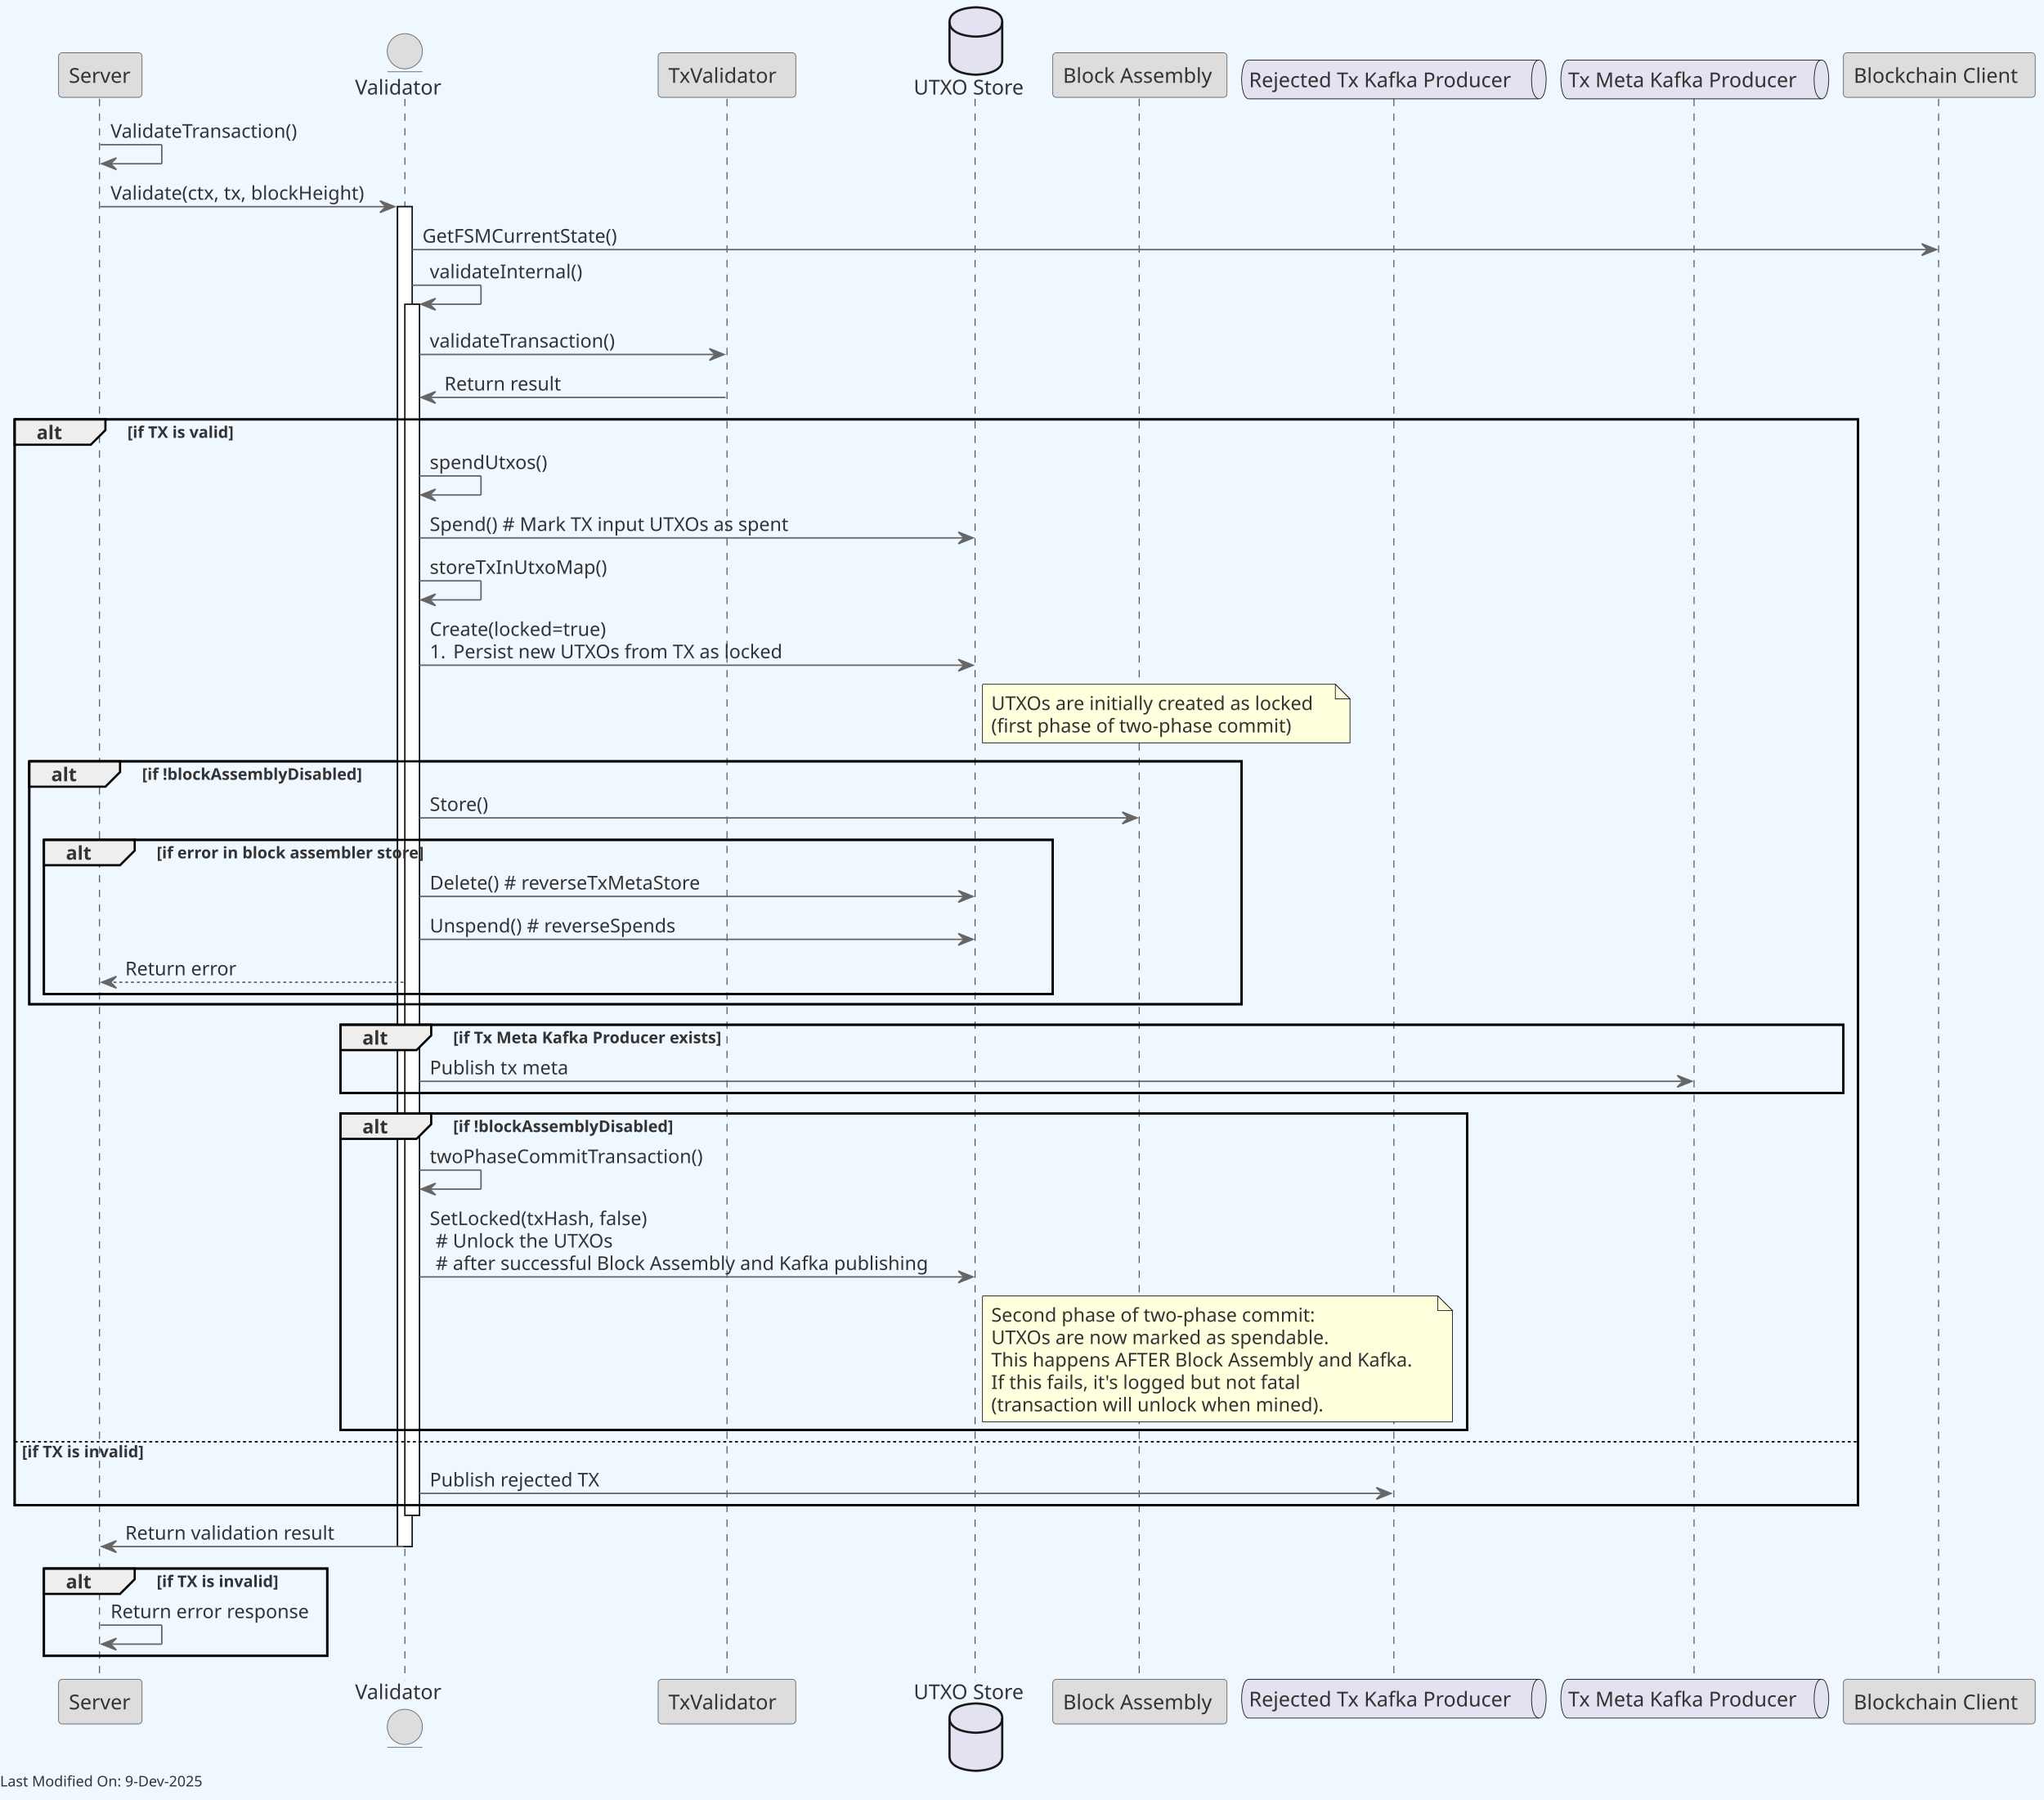
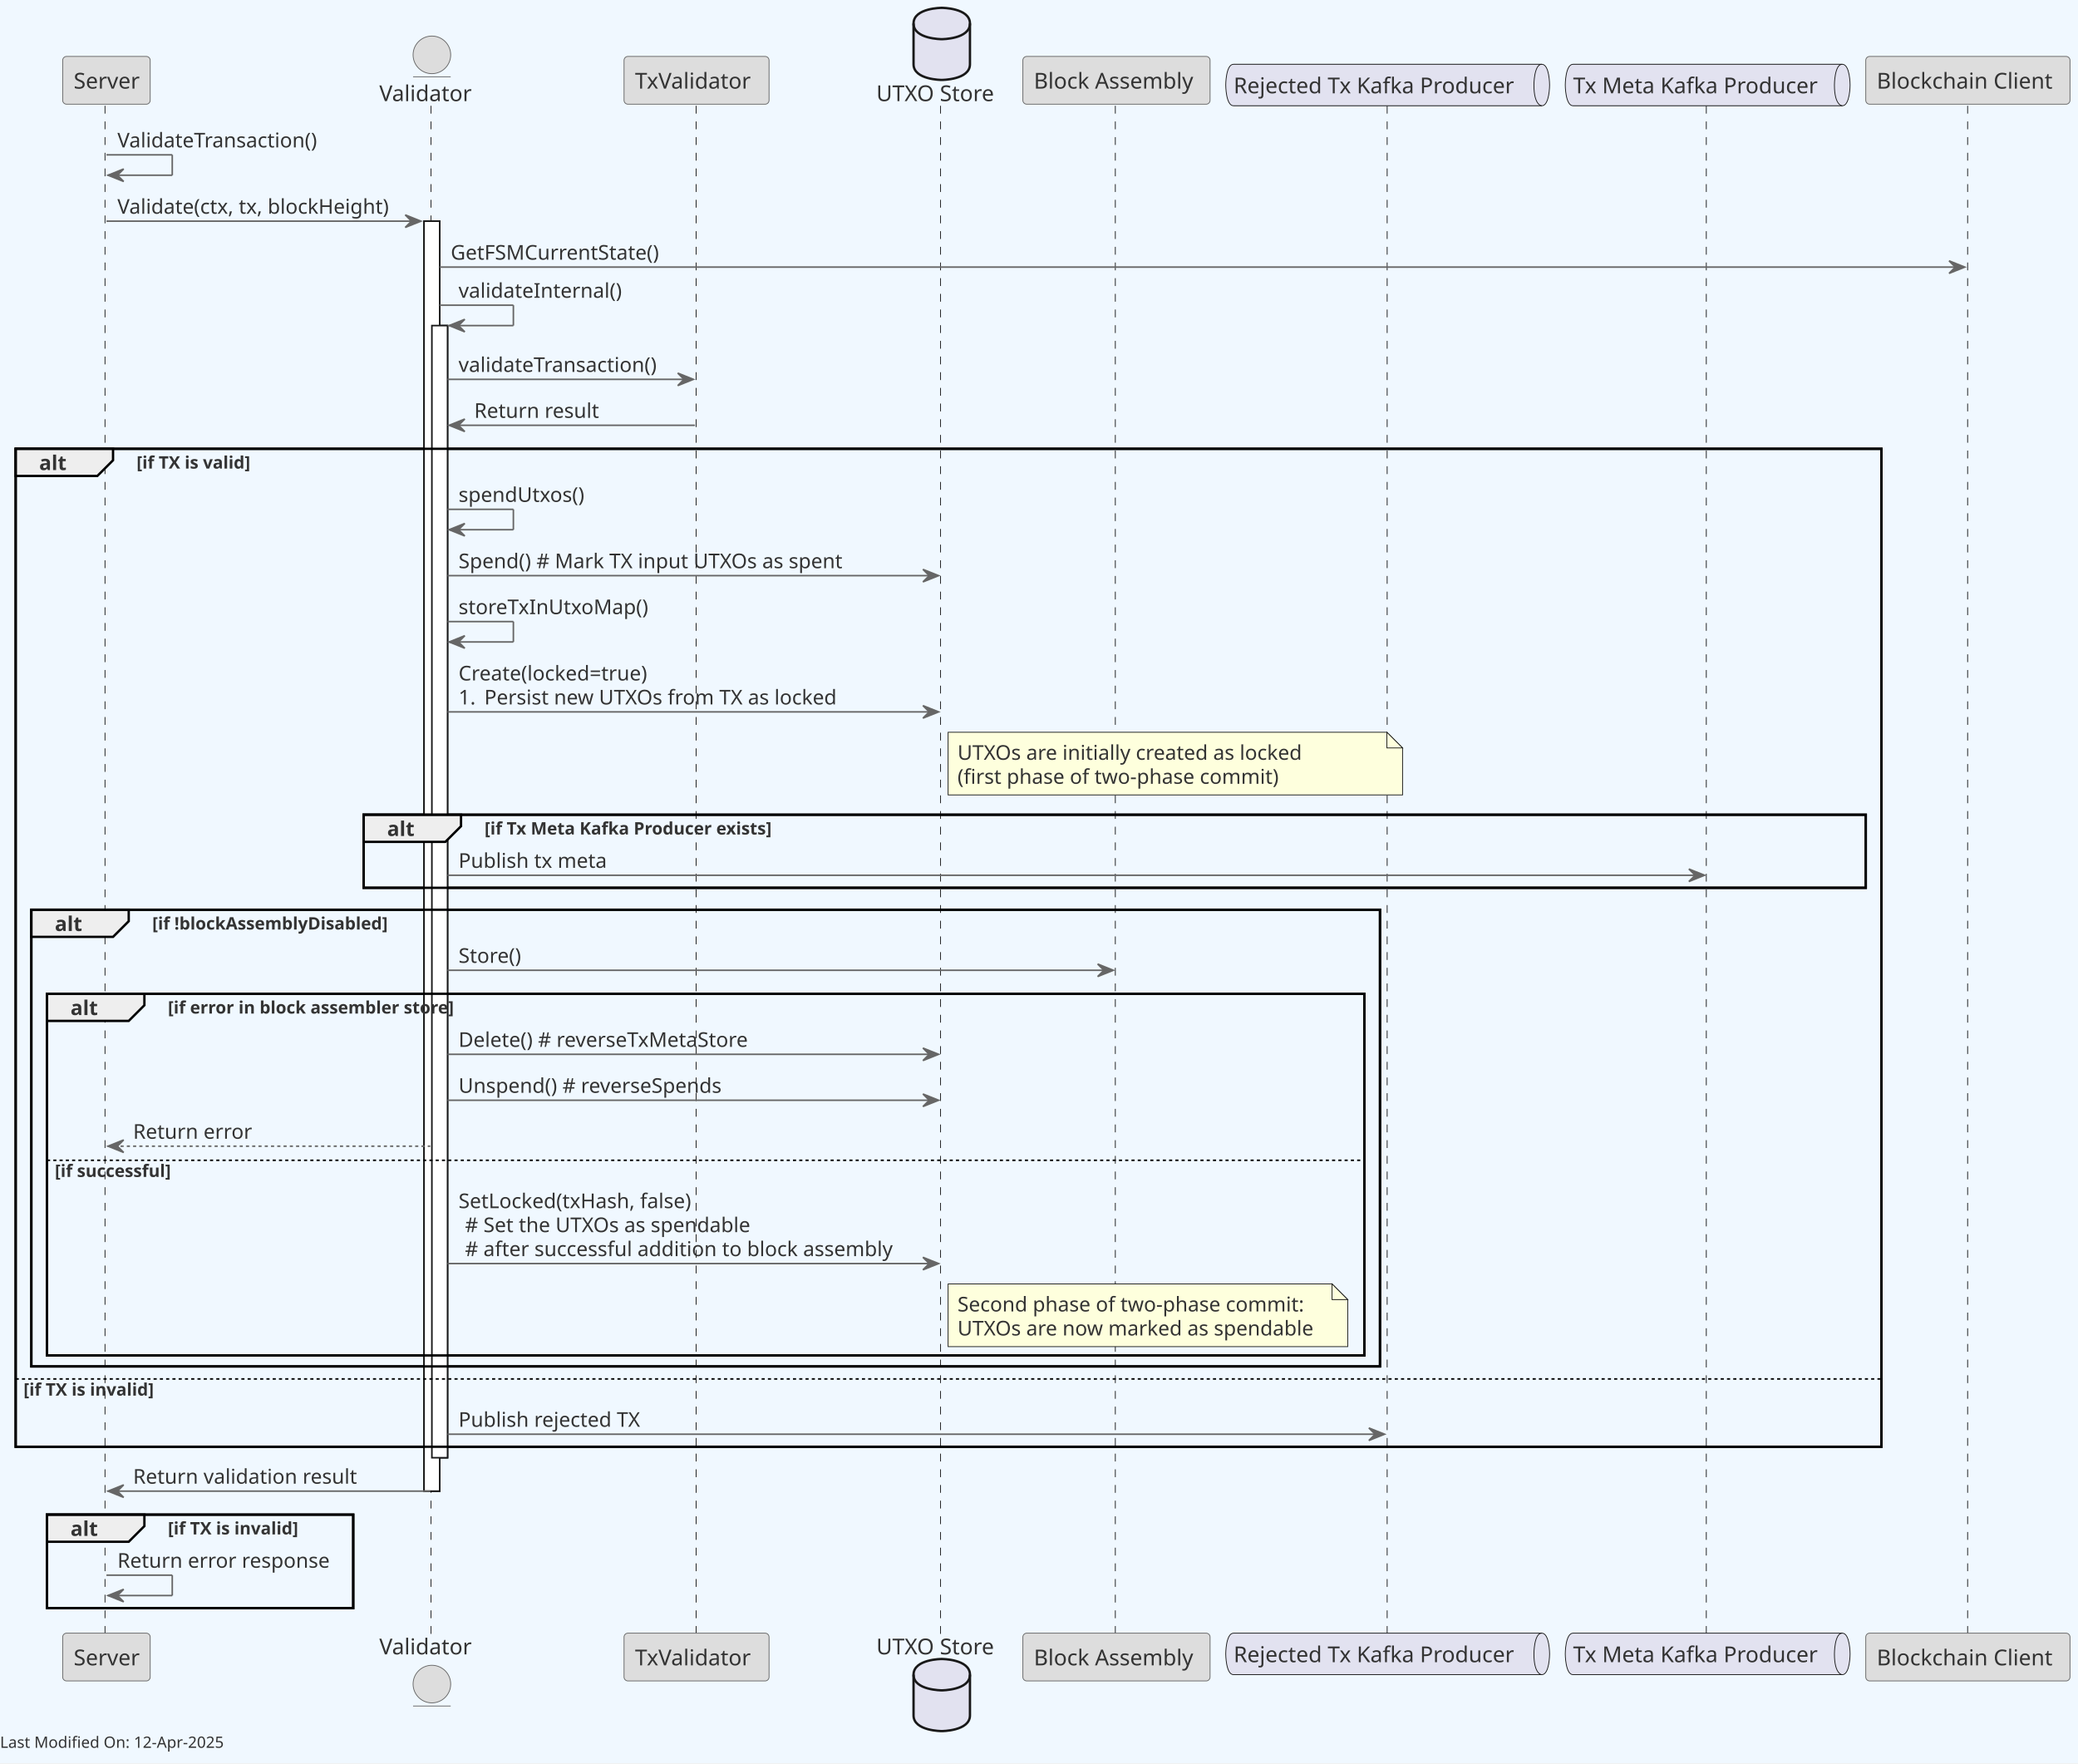
- <svg xmlns="http://www.w3.org/2000/svg" contentStyleType="text/css" height="1229px" preserveAspectRatio="none" style="width:1396px;height:1229px;background:#F0F8FF;" version="1.1" viewBox="0 0 1396 1229" width="1396px" zoomAndPan="magnify">
-   <defs />
-   <g>
-     <rect fill="#F0F8FF" height="1229" style="stroke:none;stroke-width:1.0;" width="1396" x="0" y="0" />
-     <rect fill="#FFFFFF" height="914.893" style="stroke:#181818;stroke-width:1.0;" width="10" x="271.5" y="141.109" />
-     <rect fill="#FFFFFF" height="826.961" style="stroke:#181818;stroke-width:1.0;" width="10" x="276.5" y="207.731" />
-     <rect fill="none" height="741.34" style="stroke:#000000;stroke-width:1.5;" width="1259" x="10" y="286.352" />
-     <rect fill="none" height="165.863" style="stroke:#000000;stroke-width:1.5;" width="828" x="20" y="519.836" />
-     <rect fill="none" height="105.242" style="stroke:#000000;stroke-width:1.5;" width="689" x="30" y="573.457" />
-     <rect fill="none" height="46.621" style="stroke:#000000;stroke-width:1.5;" width="1026.5" x="232.5" y="699.699" />
-     <rect fill="none" height="216.106" style="stroke:#000000;stroke-width:1.5;" width="769.5" x="232.5" y="760.32" />
-     <rect fill="none" height="59.621" style="stroke:#000000;stroke-width:1.5;" width="193.5" x="30" y="1071.002" />
-     <line style="stroke:#181818;stroke-width:0.5;stroke-dasharray:5.0,5.0;" x1="68" x2="68" y1="67.488" y2="1147.623" />
-     <line style="stroke:#181818;stroke-width:0.5;stroke-dasharray:5.0,5.0;" x1="276.5" x2="276.5" y1="67.488" y2="1147.623" />
-     <line style="stroke:#181818;stroke-width:0.5;stroke-dasharray:5.0,5.0;" x1="496.5" x2="496.5" y1="67.488" y2="1147.623" />
-     <line style="stroke:#181818;stroke-width:0.5;stroke-dasharray:5.0,5.0;" x1="666" x2="666" y1="67.488" y2="1147.623" />
-     <line style="stroke:#181818;stroke-width:0.5;stroke-dasharray:5.0,5.0;" x1="778" x2="778" y1="67.488" y2="1147.623" />
-     <line style="stroke:#181818;stroke-width:0.5;stroke-dasharray:5.0,5.0;" x1="952" x2="952" y1="67.488" y2="1147.623" />
-     <line style="stroke:#181818;stroke-width:0.5;stroke-dasharray:5.0,5.0;" x1="1157" x2="1157" y1="67.488" y2="1147.623" />
-     <line style="stroke:#181818;stroke-width:0.5;stroke-dasharray:5.0,5.0;" x1="1324" x2="1324" y1="67.488" y2="1147.623" />
-     <rect fill="#DDDDDD" height="30.488" rx="2.5" ry="2.5" style="stroke:#666666;stroke-width:0.5;" width="57" x="40" y="36" />
-     <text fill="#333333" font-family="sans-serif" font-size="14" lengthAdjust="spacing" textLength="43" x="47" y="56.535">Server</text>
-     <rect fill="#DDDDDD" height="30.488" rx="2.5" ry="2.5" style="stroke:#666666;stroke-width:0.5;" width="57" x="40" y="1146.623" />
-     <text fill="#333333" font-family="sans-serif" font-size="14" lengthAdjust="spacing" textLength="43" x="47" y="1167.158">Server</text>
-     <text fill="#333333" font-family="sans-serif" font-size="14" lengthAdjust="spacing" textLength="62" x="242.5" y="64.535">Validator</text>
-     <ellipse cx="276.5" cy="35" fill="#DDDDDD" rx="12" ry="12" style="stroke:#666666;stroke-width:0.5;" />
-     <line style="stroke:#666666;stroke-width:0.5;" x1="264.5" x2="288.5" y1="49" y2="49" />
-     <text fill="#333333" font-family="sans-serif" font-size="14" lengthAdjust="spacing" textLength="62" x="242.5" y="1160.158">Validator</text>
-     <ellipse cx="276.5" cy="1179.111" fill="#DDDDDD" rx="12" ry="12" style="stroke:#666666;stroke-width:0.5;" />
-     <line style="stroke:#666666;stroke-width:0.5;" x1="264.5" x2="288.5" y1="1193.111" y2="1193.111" />
-     <rect fill="#DDDDDD" height="30.488" rx="2.5" ry="2.5" style="stroke:#666666;stroke-width:0.5;" width="94" x="449.5" y="36" />
-     <text fill="#333333" font-family="sans-serif" font-size="14" lengthAdjust="spacing" textLength="80" x="456.5" y="56.535">TxValidator</text>
-     <rect fill="#DDDDDD" height="30.488" rx="2.5" ry="2.5" style="stroke:#666666;stroke-width:0.5;" width="94" x="449.5" y="1146.623" />
-     <text fill="#333333" font-family="sans-serif" font-size="14" lengthAdjust="spacing" textLength="80" x="456.5" y="1167.158">TxValidator</text>
-     <text fill="#333333" font-family="sans-serif" font-size="14" lengthAdjust="spacing" textLength="79" x="624" y="64.535">UTXO Store</text>
-     <path d="M648.5,15 C648.5,5 666.5,5 666.5,5 C666.5,5 684.5,5 684.5,15 L684.5,41 C684.5,51 666.5,51 666.5,51 C666.5,51 648.5,51 648.5,41 L648.5,15 " fill="#E2E2F0" style="stroke:#181818;stroke-width:1.5;" />
-     <path d="M648.5,15 C648.5,25 666.5,25 666.5,25 C666.5,25 684.5,25 684.5,15 " fill="none" style="stroke:#181818;stroke-width:1.5;" />
-     <text fill="#333333" font-family="sans-serif" font-size="14" lengthAdjust="spacing" textLength="79" x="624" y="1160.158">UTXO Store</text>
-     <path d="M648.5,1173.111 C648.5,1163.111 666.5,1163.111 666.5,1163.111 C666.5,1163.111 684.5,1163.111 684.5,1173.111 L684.5,1199.111 C684.5,1209.111 666.5,1209.111 666.5,1209.111 C666.5,1209.111 648.5,1209.111 648.5,1199.111 L648.5,1173.111 " fill="#E2E2F0" style="stroke:#181818;stroke-width:1.5;" />
-     <path d="M648.5,1173.111 C648.5,1183.111 666.5,1183.111 666.5,1183.111 C666.5,1183.111 684.5,1183.111 684.5,1173.111 " fill="none" style="stroke:#181818;stroke-width:1.5;" />
-     <rect fill="#DDDDDD" height="30.488" rx="2.5" ry="2.5" style="stroke:#666666;stroke-width:0.5;" width="119" x="719" y="36" />
-     <text fill="#333333" font-family="sans-serif" font-size="14" lengthAdjust="spacing" textLength="105" x="726" y="56.535">Block Assembly</text>
-     <rect fill="#DDDDDD" height="30.488" rx="2.5" ry="2.5" style="stroke:#666666;stroke-width:0.5;" width="119" x="719" y="1146.623" />
-     <text fill="#333333" font-family="sans-serif" font-size="14" lengthAdjust="spacing" textLength="105" x="726" y="1167.158">Block Assembly</text>
-     <path d="M853,41 L1051,41 C1056,41 1056,54.244 1056,54.244 C1056,54.244 1056,67.488 1051,67.488 L853,67.488 C848,67.488 848,54.244 848,54.244 C848,54.244 848,41 853,41 " fill="#E2E2F0" style="stroke:#181818;stroke-width:0.5;" />
-     <path d="M1051,41 C1046,41 1046,54.244 1046,54.244 C1046,67.488 1051,67.488 1051,67.488 " fill="none" style="stroke:#181818;stroke-width:0.5;" />
-     <text fill="#333333" font-family="sans-serif" font-size="14" lengthAdjust="spacing" textLength="188" x="853" y="59.535">Rejected Tx Kafka Producer</text>
-     <path d="M853,1146.623 L1051,1146.623 C1056,1146.623 1056,1159.867 1056,1159.867 C1056,1159.867 1056,1173.111 1051,1173.111 L853,1173.111 C848,1173.111 848,1159.867 848,1159.867 C848,1159.867 848,1146.623 853,1146.623 " fill="#E2E2F0" style="stroke:#181818;stroke-width:0.5;" />
-     <path d="M1051,1146.623 C1046,1146.623 1046,1159.867 1046,1159.867 C1046,1173.111 1051,1173.111 1051,1173.111 " fill="none" style="stroke:#181818;stroke-width:0.5;" />
-     <text fill="#333333" font-family="sans-serif" font-size="14" lengthAdjust="spacing" textLength="188" x="853" y="1165.158">Rejected Tx Kafka Producer</text>
-     <path d="M1071,41 L1244,41 C1249,41 1249,54.244 1249,54.244 C1249,54.244 1249,67.488 1244,67.488 L1071,67.488 C1066,67.488 1066,54.244 1066,54.244 C1066,54.244 1066,41 1071,41 " fill="#E2E2F0" style="stroke:#181818;stroke-width:0.5;" />
-     <path d="M1244,41 C1239,41 1239,54.244 1239,54.244 C1239,67.488 1244,67.488 1244,67.488 " fill="none" style="stroke:#181818;stroke-width:0.5;" />
-     <text fill="#333333" font-family="sans-serif" font-size="14" lengthAdjust="spacing" textLength="163" x="1071" y="59.535">Tx Meta Kafka Producer</text>
-     <path d="M1071,1146.623 L1244,1146.623 C1249,1146.623 1249,1159.867 1249,1159.867 C1249,1159.867 1249,1173.111 1244,1173.111 L1071,1173.111 C1066,1173.111 1066,1159.867 1066,1159.867 C1066,1159.867 1066,1146.623 1071,1146.623 " fill="#E2E2F0" style="stroke:#181818;stroke-width:0.5;" />
-     <path d="M1244,1146.623 C1239,1146.623 1239,1159.867 1239,1159.867 C1239,1173.111 1244,1173.111 1244,1173.111 " fill="none" style="stroke:#181818;stroke-width:0.5;" />
-     <text fill="#333333" font-family="sans-serif" font-size="14" lengthAdjust="spacing" textLength="163" x="1071" y="1165.158">Tx Meta Kafka Producer</text>
-     <rect fill="#DDDDDD" height="30.488" rx="2.5" ry="2.5" style="stroke:#666666;stroke-width:0.5;" width="131" x="1259" y="36" />
-     <text fill="#333333" font-family="sans-serif" font-size="14" lengthAdjust="spacing" textLength="117" x="1266" y="56.535">Blockchain Client</text>
-     <rect fill="#DDDDDD" height="30.488" rx="2.5" ry="2.5" style="stroke:#666666;stroke-width:0.5;" width="131" x="1259" y="1146.623" />
-     <text fill="#333333" font-family="sans-serif" font-size="14" lengthAdjust="spacing" textLength="117" x="1266" y="1167.158">Blockchain Client</text>
-     <rect fill="#FFFFFF" height="914.893" style="stroke:#181818;stroke-width:1.0;" width="10" x="271.5" y="141.109" />
-     <rect fill="#FFFFFF" height="826.961" style="stroke:#181818;stroke-width:1.0;" width="10" x="276.5" y="207.731" />
-     <line style="stroke:#666666;stroke-width:1.0;" x1="68.5" x2="110.5" y1="98.799" y2="98.799" />
-     <line style="stroke:#666666;stroke-width:1.0;" x1="110.5" x2="110.5" y1="98.799" y2="111.799" />
-     <line style="stroke:#666666;stroke-width:1.0;" x1="69.5" x2="110.5" y1="111.799" y2="111.799" />
-     <polygon fill="#666666" points="79.5,107.799,69.5,111.799,79.5,115.799,75.5,111.799" style="stroke:#666666;stroke-width:1.0;" />
-     <text fill="#333333" font-family="sans-serif" font-size="13" lengthAdjust="spacing" textLength="132" x="75.5" y="94.057">ValidateTransaction()</text>
-     <polygon fill="#666666" points="259.5,137.109,269.5,141.109,259.5,145.109,263.5,141.109" style="stroke:#666666;stroke-width:1.0;" />
-     <line style="stroke:#666666;stroke-width:1.0;" x1="68.5" x2="265.5" y1="141.109" y2="141.109" />
-     <text fill="#333333" font-family="sans-serif" font-size="13" lengthAdjust="spacing" textLength="184" x="75.5" y="136.367">Validate(ctx, tx, blockHeight)</text>
-     <polygon fill="#666666" points="1312.5,166.42,1322.5,170.42,1312.5,174.42,1316.5,170.42" style="stroke:#666666;stroke-width:1.0;" />
-     <line style="stroke:#666666;stroke-width:1.0;" x1="281.5" x2="1318.5" y1="170.42" y2="170.42" />
-     <text fill="#333333" font-family="sans-serif" font-size="13" lengthAdjust="spacing" textLength="132" x="288.5" y="165.678">GetFSMCurrentState()</text>
-     <line style="stroke:#666666;stroke-width:1.0;" x1="281.5" x2="328.5" y1="194.731" y2="194.731" />
-     <line style="stroke:#666666;stroke-width:1.0;" x1="328.5" x2="328.5" y1="194.731" y2="207.731" />
-     <line style="stroke:#666666;stroke-width:1.0;" x1="287.5" x2="328.5" y1="207.731" y2="207.731" />
-     <polygon fill="#666666" points="297.5,203.731,287.5,207.731,297.5,211.731,293.5,207.731" style="stroke:#666666;stroke-width:1.0;" />
-     <text fill="#333333" font-family="sans-serif" font-size="13" lengthAdjust="spacing" textLength="105" x="293.5" y="189.988">validateInternal()</text>
-     <polygon fill="#666666" points="484.5,238.041,494.5,242.041,484.5,246.041,488.5,242.041" style="stroke:#666666;stroke-width:1.0;" />
-     <line style="stroke:#666666;stroke-width:1.0;" x1="286.5" x2="490.5" y1="242.041" y2="242.041" />
-     <text fill="#333333" font-family="sans-serif" font-size="13" lengthAdjust="spacing" textLength="131" x="293.5" y="237.299">validateTransaction()</text>
-     <polygon fill="#666666" points="297.5,267.352,287.5,271.352,297.5,275.352,293.5,271.352" style="stroke:#666666;stroke-width:1.0;" />
-     <line style="stroke:#666666;stroke-width:1.0;" x1="291.5" x2="495.5" y1="271.352" y2="271.352" />
-     <text fill="#333333" font-family="sans-serif" font-size="13" lengthAdjust="spacing" textLength="81" x="303.5" y="266.609">Return result</text>
-     <path d="M10,286.352 L72,286.352 L72,293.662 L62,303.662 L10,303.662 L10,286.352 " fill="#EEEEEE" style="stroke:#000000;stroke-width:1.5;" />
-     <rect fill="none" height="741.34" style="stroke:#000000;stroke-width:1.5;" width="1259" x="10" y="286.352" />
-     <text fill="#333333" font-family="sans-serif" font-size="13" font-weight="bold" lengthAdjust="spacing" textLength="17" x="25" y="299.92">alt</text>
-     <text fill="#333333" font-family="sans-serif" font-size="11" font-weight="bold" lengthAdjust="spacing" textLength="82" x="87" y="298.986">[if TX is valid]</text>
-     <line style="stroke:#666666;stroke-width:1.0;" x1="286.5" x2="328.5" y1="324.973" y2="324.973" />
-     <line style="stroke:#666666;stroke-width:1.0;" x1="328.5" x2="328.5" y1="324.973" y2="337.973" />
-     <line style="stroke:#666666;stroke-width:1.0;" x1="287.5" x2="328.5" y1="337.973" y2="337.973" />
-     <polygon fill="#666666" points="297.5,333.973,287.5,337.973,297.5,341.973,293.5,337.973" style="stroke:#666666;stroke-width:1.0;" />
-     <text fill="#333333" font-family="sans-serif" font-size="13" lengthAdjust="spacing" textLength="83" x="293.5" y="320.231">spendUtxos()</text>
-     <polygon fill="#666666" points="654.5,363.283,664.5,367.283,654.5,371.283,658.5,367.283" style="stroke:#666666;stroke-width:1.0;" />
-     <line style="stroke:#666666;stroke-width:1.0;" x1="286.5" x2="660.5" y1="367.283" y2="367.283" />
-     <text fill="#333333" font-family="sans-serif" font-size="13" lengthAdjust="spacing" textLength="253" x="293.5" y="362.541">Spend() # Mark TX input UTXOs as spent</text>
-     <line style="stroke:#666666;stroke-width:1.0;" x1="286.5" x2="328.5" y1="396.594" y2="396.594" />
-     <line style="stroke:#666666;stroke-width:1.0;" x1="328.5" x2="328.5" y1="396.594" y2="409.594" />
-     <line style="stroke:#666666;stroke-width:1.0;" x1="287.5" x2="328.5" y1="409.594" y2="409.594" />
-     <polygon fill="#666666" points="297.5,405.594,287.5,409.594,297.5,413.594,293.5,409.594" style="stroke:#666666;stroke-width:1.0;" />
-     <text fill="#333333" font-family="sans-serif" font-size="13" lengthAdjust="spacing" textLength="124" x="293.5" y="391.852">storeTxInUtxoMap()</text>
-     <polygon fill="#666666" points="654.5,450.215,664.5,454.215,654.5,458.215,658.5,454.215" style="stroke:#666666;stroke-width:1.0;" />
-     <line style="stroke:#666666;stroke-width:1.0;" x1="286.5" x2="660.5" y1="454.215" y2="454.215" />
-     <text fill="#333333" font-family="sans-serif" font-size="13" lengthAdjust="spacing" textLength="125" x="293.5" y="434.162">Create(locked=true)</text>
-     <text fill="#333333" font-family="sans-serif" font-size="13" lengthAdjust="spacing" textLength="12" x="293.5" y="449.473">1.</text>
-     <text fill="#333333" font-family="sans-serif" font-size="13" lengthAdjust="spacing" textLength="235" x="309.5" y="449.473">Persist new UTXOs from TX as locked</text>
-     <path d="M671,467.215 L671,507.215 L922,507.215 L922,477.215 L912,467.215 L671,467.215 " fill="#FEFFDD" style="stroke:#181818;stroke-width:0.5;" />
-     <path d="M912,467.215 L912,477.215 L922,477.215 L912,467.215 " fill="#FEFFDD" style="stroke:#181818;stroke-width:0.5;" />
-     <text fill="#333333" font-family="sans-serif" font-size="13" lengthAdjust="spacing" textLength="230" x="677" y="484.783">UTXOs are initially created as locked</text>
-     <text fill="#333333" font-family="sans-serif" font-size="13" lengthAdjust="spacing" textLength="216" x="677" y="500.094">(first phase of two-phase commit)</text>
-     <path d="M20,519.836 L82,519.836 L82,527.146 L72,537.146 L20,537.146 L20,519.836 " fill="#EEEEEE" style="stroke:#000000;stroke-width:1.5;" />
-     <rect fill="none" height="165.863" style="stroke:#000000;stroke-width:1.5;" width="828" x="20" y="519.836" />
-     <text fill="#333333" font-family="sans-serif" font-size="13" font-weight="bold" lengthAdjust="spacing" textLength="17" x="35" y="533.404">alt</text>
-     <text fill="#333333" font-family="sans-serif" font-size="11" font-weight="bold" lengthAdjust="spacing" textLength="158" x="97" y="532.471">[if !blockAssemblyDisabled]</text>
-     <polygon fill="#666666" points="766.5,554.457,776.5,558.457,766.5,562.457,770.5,558.457" style="stroke:#666666;stroke-width:1.0;" />
-     <line style="stroke:#666666;stroke-width:1.0;" x1="286.5" x2="772.5" y1="558.457" y2="558.457" />
-     <text fill="#333333" font-family="sans-serif" font-size="13" lengthAdjust="spacing" textLength="40" x="293.5" y="553.715">Store()</text>
-     <path d="M30,573.457 L92,573.457 L92,580.768 L82,590.768 L30,590.768 L30,573.457 " fill="#EEEEEE" style="stroke:#000000;stroke-width:1.5;" />
-     <rect fill="none" height="105.242" style="stroke:#000000;stroke-width:1.5;" width="689" x="30" y="573.457" />
-     <text fill="#333333" font-family="sans-serif" font-size="13" font-weight="bold" lengthAdjust="spacing" textLength="17" x="45" y="587.025">alt</text>
-     <text fill="#333333" font-family="sans-serif" font-size="11" font-weight="bold" lengthAdjust="spacing" textLength="192" x="107" y="586.092">[if error in block assembler store]</text>
-     <polygon fill="#666666" points="654.5,608.078,664.5,612.078,654.5,616.078,658.5,612.078" style="stroke:#666666;stroke-width:1.0;" />
-     <line style="stroke:#666666;stroke-width:1.0;" x1="286.5" x2="660.5" y1="612.078" y2="612.078" />
-     <text fill="#333333" font-family="sans-serif" font-size="13" lengthAdjust="spacing" textLength="187" x="293.5" y="607.336">Delete() # reverseTxMetaStore</text>
-     <polygon fill="#666666" points="654.5,637.389,664.5,641.389,654.5,645.389,658.5,641.389" style="stroke:#666666;stroke-width:1.0;" />
-     <line style="stroke:#666666;stroke-width:1.0;" x1="286.5" x2="660.5" y1="641.389" y2="641.389" />
-     <text fill="#333333" font-family="sans-serif" font-size="13" lengthAdjust="spacing" textLength="169" x="293.5" y="636.646">Unspend() # reverseSpends</text>
-     <polygon fill="#666666" points="79.5,666.699,69.5,670.699,79.5,674.699,75.5,670.699" style="stroke:#666666;stroke-width:1.0;" />
-     <line style="stroke:#666666;stroke-width:1.0;stroke-dasharray:2.0,2.0;" x1="73.5" x2="275.5" y1="670.699" y2="670.699" />
-     <text fill="#333333" font-family="sans-serif" font-size="13" lengthAdjust="spacing" textLength="75" x="85.5" y="665.957">Return error</text>
-     <path d="M232.5,699.699 L294.5,699.699 L294.5,707.01 L284.5,717.01 L232.5,717.01 L232.5,699.699 " fill="#EEEEEE" style="stroke:#000000;stroke-width:1.5;" />
-     <rect fill="none" height="46.621" style="stroke:#000000;stroke-width:1.5;" width="1026.5" x="232.5" y="699.699" />
-     <text fill="#333333" font-family="sans-serif" font-size="13" font-weight="bold" lengthAdjust="spacing" textLength="17" x="247.5" y="713.268">alt</text>
-     <text fill="#333333" font-family="sans-serif" font-size="11" font-weight="bold" lengthAdjust="spacing" textLength="191" x="309.5" y="712.334">[if Tx Meta Kafka Producer exists]</text>
-     <polygon fill="#666666" points="1145.5,734.32,1155.5,738.32,1145.5,742.32,1149.5,738.32" style="stroke:#666666;stroke-width:1.0;" />
-     <line style="stroke:#666666;stroke-width:1.0;" x1="286.5" x2="1151.5" y1="738.32" y2="738.32" />
-     <text fill="#333333" font-family="sans-serif" font-size="13" lengthAdjust="spacing" textLength="98" x="293.5" y="733.578">Publish tx meta</text>
-     <path d="M232.5,760.32 L294.5,760.32 L294.5,767.631 L284.5,777.631 L232.5,777.631 L232.5,760.32 " fill="#EEEEEE" style="stroke:#000000;stroke-width:1.5;" />
-     <rect fill="none" height="216.106" style="stroke:#000000;stroke-width:1.5;" width="769.5" x="232.5" y="760.32" />
-     <text fill="#333333" font-family="sans-serif" font-size="13" font-weight="bold" lengthAdjust="spacing" textLength="17" x="247.5" y="773.889">alt</text>
-     <text fill="#333333" font-family="sans-serif" font-size="11" font-weight="bold" lengthAdjust="spacing" textLength="158" x="309.5" y="772.955">[if !blockAssemblyDisabled]</text>
-     <line style="stroke:#666666;stroke-width:1.0;" x1="286.5" x2="328.5" y1="798.941" y2="798.941" />
-     <line style="stroke:#666666;stroke-width:1.0;" x1="328.5" x2="328.5" y1="798.941" y2="811.941" />
-     <line style="stroke:#666666;stroke-width:1.0;" x1="287.5" x2="328.5" y1="811.941" y2="811.941" />
-     <polygon fill="#666666" points="297.5,807.941,287.5,811.941,297.5,815.941,293.5,811.941" style="stroke:#666666;stroke-width:1.0;" />
-     <text fill="#333333" font-family="sans-serif" font-size="13" lengthAdjust="spacing" textLength="191" x="293.5" y="794.199">twoPhaseCommitTransaction()</text>
-     <polygon fill="#666666" points="654.5,867.873,664.5,871.873,654.5,875.873,658.5,871.873" style="stroke:#666666;stroke-width:1.0;" />
-     <line style="stroke:#666666;stroke-width:1.0;" x1="286.5" x2="660.5" y1="871.873" y2="871.873" />
-     <text fill="#333333" font-family="sans-serif" font-size="13" lengthAdjust="spacing" textLength="155" x="293.5" y="836.51">SetLocked(txHash, false)</text>
-     <text fill="#333333" font-family="sans-serif" font-size="13" lengthAdjust="spacing" textLength="126" x="297.5" y="851.82"># Unlock the UTXOs</text>
-     <text fill="#333333" font-family="sans-serif" font-size="13" lengthAdjust="spacing" textLength="352" x="297.5" y="867.131"># after successful Block Assembly and Kafka publishing</text>
-     <path d="M671,884.873 L671,970.873 L992,970.873 L992,894.873 L982,884.873 L671,884.873 " fill="#FEFFDD" style="stroke:#181818;stroke-width:0.5;" />
-     <path d="M982,884.873 L982,894.873 L992,894.873 L982,884.873 " fill="#FEFFDD" style="stroke:#181818;stroke-width:0.5;" />
-     <text fill="#333333" font-family="sans-serif" font-size="13" lengthAdjust="spacing" textLength="231" x="677" y="902.441">Second phase of two-phase commit:</text>
-     <text fill="#333333" font-family="sans-serif" font-size="13" lengthAdjust="spacing" textLength="236" x="677" y="917.752">UTXOs are now marked as spendable.</text>
-     <text fill="#333333" font-family="sans-serif" font-size="13" lengthAdjust="spacing" textLength="300" x="677" y="933.062">This happens AFTER Block Assembly and Kafka.</text>
-     <text fill="#333333" font-family="sans-serif" font-size="13" lengthAdjust="spacing" textLength="224" x="677" y="948.373">If this fails, it's logged but not fatal</text>
-     <text fill="#333333" font-family="sans-serif" font-size="13" lengthAdjust="spacing" textLength="236" x="677" y="963.684">(transaction will unlock when mined).</text>
-     <line style="stroke:#000000;stroke-width:1.0;stroke-dasharray:2.0,2.0;" x1="10" x2="1269" y1="984.426" y2="984.426" />
-     <text fill="#333333" font-family="sans-serif" font-size="11" font-weight="bold" lengthAdjust="spacing" textLength="93" x="15" y="995.061">[if TX is invalid]</text>
-     <polygon fill="#666666" points="940,1015.691,950,1019.691,940,1023.691,944,1019.691" style="stroke:#666666;stroke-width:1.0;" />
-     <line style="stroke:#666666;stroke-width:1.0;" x1="286.5" x2="946" y1="1019.691" y2="1019.691" />
-     <text fill="#333333" font-family="sans-serif" font-size="13" lengthAdjust="spacing" textLength="120" x="293.5" y="1014.949">Publish rejected TX</text>
-     <polygon fill="#666666" points="79.5,1052.002,69.5,1056.002,79.5,1060.002,75.5,1056.002" style="stroke:#666666;stroke-width:1.0;" />
-     <line style="stroke:#666666;stroke-width:1.0;" x1="73.5" x2="275.5" y1="1056.002" y2="1056.002" />
-     <text fill="#333333" font-family="sans-serif" font-size="13" lengthAdjust="spacing" textLength="147" x="85.5" y="1051.26">Return validation result</text>
-     <path d="M30,1071.002 L92,1071.002 L92,1078.312 L82,1088.312 L30,1088.312 L30,1071.002 " fill="#EEEEEE" style="stroke:#000000;stroke-width:1.5;" />
-     <rect fill="none" height="59.621" style="stroke:#000000;stroke-width:1.5;" width="193.5" x="30" y="1071.002" />
-     <text fill="#333333" font-family="sans-serif" font-size="13" font-weight="bold" lengthAdjust="spacing" textLength="17" x="45" y="1084.57">alt</text>
-     <text fill="#333333" font-family="sans-serif" font-size="11" font-weight="bold" lengthAdjust="spacing" textLength="93" x="107" y="1083.637">[if TX is invalid]</text>
-     <line style="stroke:#666666;stroke-width:1.0;" x1="68.5" x2="110.5" y1="1109.623" y2="1109.623" />
-     <line style="stroke:#666666;stroke-width:1.0;" x1="110.5" x2="110.5" y1="1109.623" y2="1122.623" />
-     <line style="stroke:#666666;stroke-width:1.0;" x1="69.5" x2="110.5" y1="1122.623" y2="1122.623" />
-     <polygon fill="#666666" points="79.5,1118.623,69.5,1122.623,79.5,1126.623,75.5,1122.623" style="stroke:#666666;stroke-width:1.0;" />
-     <text fill="#333333" font-family="sans-serif" font-size="13" lengthAdjust="spacing" textLength="136" x="75.5" y="1104.881">Return error response</text>
-     <text fill="#333333" font-family="sans-serif" font-size="10" lengthAdjust="spacing" textLength="154" x="0" y="1219.779">Last Modified On: 9-Dev-2025</text>
+ <svg xmlns="http://www.w3.org/2000/svg" contentStyleType="text/css" height="1125" preserveAspectRatio="none" viewBox="0 0 1326 1125" width="1326" zoomAndPan="magnify">
+   <path d="m0 0h1326v1125h-1326z" fill="#f0f8ff" />
+   <path d="m270.591 141.109h10v810.295h-10z" fill="#fff" stroke="#181818" />
+   <path d="m275.591 207.731h10v722.363h-10z" fill="#fff" stroke="#181818" />
+   <path d="m10 286.352h1190.57v636.742h-1190.57z" fill="none" stroke="#000" stroke-width="1.5" />
+   <path d="m232.048 519.836h958.523v46.621h-958.523z" fill="none" stroke="#000" stroke-width="1.5" />
+   <path d="m20 580.457h860.597v291.371h-860.597z" fill="none" stroke="#000" stroke-width="1.5" />
+   <path d="m30 634.078h840.597v230.75h-840.597z" fill="none" stroke="#000" stroke-width="1.5" />
+   <path d="m30 966.404h195.408v59.621h-195.408z" fill="none" stroke="#000" stroke-width="1.5" />
+   <g stroke-width=".5">
+     <path d="m67 67.488v975.537" stroke="#181818" stroke-dasharray="5 5" />
+     <path d="m275.048 67.488v975.537" stroke="#181818" stroke-dasharray="5 5" />
+     <path d="m444.212 67.488v975.537" stroke="#181818" stroke-dasharray="5 5" />
+     <path d="m600.179 67.488v975.537" stroke="#181818" stroke-dasharray="5 5" />
+     <path d="m711.705 67.488v975.537" stroke="#181818" stroke-dasharray="5 5" />
+     <path d="m885.163 67.488v975.537" stroke="#181818" stroke-dasharray="5 5" />
+     <path d="m1088.818 67.488v975.537" stroke="#181818" stroke-dasharray="5 5" />
+     <path d="m1255.57 67.488v975.537" stroke="#181818" stroke-dasharray="5 5" />
+     <rect fill="#ddd" height="30.488" rx="2.5" stroke="#666" width="55.843" x="40" y="36" />
  </g>
+   <text fill="#333" font-family="sans-serif" font-size="14" lengthAdjust="spacing" textLength="41.843" x="47" y="56.535">Server</text>
+   <rect fill="#ddd" height="30.488" rx="2.5" stroke="#666" stroke-width=".5" width="55.843" x="40" y="1042.025" />
+   <text fill="#333" font-family="sans-serif" font-size="14" lengthAdjust="spacing" textLength="41.843" x="47" y="1062.561">Server</text>
+   <text fill="#333" font-family="sans-serif" font-size="14" lengthAdjust="spacing" textLength="61.086" x="242.048" y="64.535">Validator</text>
+   <ellipse cx="275.591" cy="35" fill="#ddd" rx="12" ry="12" stroke="#666" stroke-width=".5" />
+   <path d="m263.591 49h24" stroke="#666" stroke-width=".5" />
+   <text fill="#333" font-family="sans-serif" font-size="14" lengthAdjust="spacing" textLength="61.086" x="242.048" y="1055.561">Validator</text>
+   <ellipse cx="275.591" cy="1074.514" fill="#ddd" rx="12" ry="12" stroke="#666" stroke-width=".5" />
+   <path d="m263.591 1088.514h24" stroke="#666" stroke-width=".5" />
+   <rect fill="#ddd" height="30.488" rx="2.5" stroke="#666" stroke-width=".5" width="92.524" x="398.212" y="36" />
+   <text fill="#333" font-family="sans-serif" font-size="14" lengthAdjust="spacing" textLength="78.524" x="405.212" y="56.535">TxValidator</text>
+   <rect fill="#ddd" height="30.488" rx="2.5" stroke="#666" stroke-width=".5" width="92.524" x="398.212" y="1042.025" />
+   <text fill="#333" font-family="sans-serif" font-size="14" lengthAdjust="spacing" textLength="78.524" x="405.212" y="1062.561">TxValidator</text>
+   <text fill="#333" font-family="sans-serif" font-size="14" lengthAdjust="spacing" textLength="77.526" x="559.179" y="64.535">UTXO Store</text>
+   <path d="m582.942 15c0-10 18-10 18-10s18 0 18 10v26c0 10-18 10-18 10s-18 0-18-10z" fill="#e2e2f0" stroke="#181818" stroke-width="1.5" />
+   <path d="m582.942 15c0 10 18 10 18 10s18 0 18-10" fill="none" stroke="#181818" stroke-width="1.5" />
+   <text fill="#333" font-family="sans-serif" font-size="14" lengthAdjust="spacing" textLength="77.526" x="559.179" y="1055.561">UTXO Store</text>
+   <path d="m582.942 1068.514c0-10 18-10 18-10s18 0 18 10v26c0 10-18 10-18 10s-18 0-18-10z" fill="#e2e2f0" stroke="#181818" stroke-width="1.5" />
+   <path d="m582.942 1068.514c0 10 18 10 18 10s18 0 18-10" fill="none" stroke="#181818" stroke-width="1.5" />
+   <rect fill="#ddd" height="30.488" rx="2.5" stroke="#666" stroke-width=".5" width="119.458" x="652.705" y="36" />
+   <text fill="#333" font-family="sans-serif" font-size="14" lengthAdjust="spacing" textLength="105.458" x="659.705" y="56.535">Block Assembly</text>
+   <rect fill="#ddd" height="30.488" rx="2.5" stroke="#666" stroke-width=".5" width="119.458" x="652.705" y="1042.025" />
+   <text fill="#333" font-family="sans-serif" font-size="14" lengthAdjust="spacing" textLength="105.458" x="659.705" y="1062.561">Block Assembly</text>
+   <path d="m787.163 41h196.655c5 0 5 13.244 5 13.244s0 13.244-5 13.244h-196.655c-5 0-5-13.244-5-13.244s0-13.244 5-13.244" fill="#e2e2f0" stroke="#181818" stroke-width=".5" />
+   <path d="m983.818 41c-5 0-5 13.244-5 13.244 0 13.244 5 13.244 5 13.244" fill="none" stroke="#181818" stroke-width=".5" />
+   <text fill="#333" font-family="sans-serif" font-size="14" lengthAdjust="spacing" textLength="186.655" x="787.163" y="59.535">Rejected Tx Kafka Producer</text>
+   <path d="m787.163 1042.025h196.655c5 0 5 13.244 5 13.244s0 13.244-5 13.244h-196.655c-5 0-5-13.244-5-13.244s0-13.244 5-13.244" fill="#e2e2f0" stroke="#181818" stroke-width=".5" />
+   <path d="m983.818 1042.025c-5 0-5 13.244-5 13.244 0 13.244 5 13.244 5 13.244" fill="none" stroke="#181818" stroke-width=".5" />
+   <text fill="#333" font-family="sans-serif" font-size="14" lengthAdjust="spacing" textLength="186.655" x="787.163" y="1060.561">Rejected Tx Kafka Producer</text>
+   <path d="m1003.818 41h171.752c5 0 5 13.244 5 13.244s0 13.244-5 13.244h-171.752c-5 0-5-13.244-5-13.244s0-13.244 5-13.244" fill="#e2e2f0" stroke="#181818" stroke-width=".5" />
+   <path d="m1175.57 41c-5 0-5 13.244-5 13.244 0 13.244 5 13.244 5 13.244" fill="none" stroke="#181818" stroke-width=".5" />
+   <text fill="#333" font-family="sans-serif" font-size="14" lengthAdjust="spacing" textLength="161.752" x="1003.818" y="59.535">Tx Meta Kafka Producer</text>
+   <path d="m1003.818 1042.025h171.752c5 0 5 13.244 5 13.244s0 13.244-5 13.244h-171.752c-5 0-5-13.244-5-13.244s0-13.244 5-13.244" fill="#e2e2f0" stroke="#181818" stroke-width=".5" />
+   <path d="m1175.57 1042.025c-5 0-5 13.244-5 13.244 0 13.244 5 13.244 5 13.244" fill="none" stroke="#181818" stroke-width=".5" />
+   <text fill="#333" font-family="sans-serif" font-size="14" lengthAdjust="spacing" textLength="161.752" x="1003.818" y="1060.561">Tx Meta Kafka Producer</text>
+   <rect fill="#ddd" height="30.488" rx="2.5" stroke="#666" stroke-width=".5" width="130.314" x="1190.57" y="36" />
+   <text fill="#333" font-family="sans-serif" font-size="14" lengthAdjust="spacing" textLength="116.314" x="1197.57" y="56.535">Blockchain Client</text>
+   <rect fill="#ddd" height="30.488" rx="2.5" stroke="#666" stroke-width=".5" width="130.314" x="1190.57" y="1042.025" />
+   <text fill="#333" font-family="sans-serif" font-size="14" lengthAdjust="spacing" textLength="116.314" x="1197.57" y="1062.561">Blockchain Client</text>
+   <path d="m270.591 141.109h10v810.295h-10z" fill="#fff" stroke="#181818" />
+   <path d="m275.591 207.731h10v722.363h-10z" fill="#fff" stroke="#181818" />
+   <path d="m67.921 98.799h42" stroke="#666" />
+   <path d="m109.921 98.799v13" stroke="#666" />
+   <path d="m68.921 111.799h41" stroke="#666" />
+   <path d="m78.921 107.799-10 4 10 4-4-4z" fill="#666" stroke="#666" />
+   <text fill="#333" font-family="sans-serif" font-size="13" lengthAdjust="spacing" textLength="133.041" x="74.921" y="94.057">ValidateTransaction()</text>
+   <path d="m258.591 137.109 10 4-10 4 4-4z" fill="#666" stroke="#666" />
+   <path d="m67.921 141.109h196.669" stroke="#666" />
+   <text fill="#333" font-family="sans-serif" font-size="13" lengthAdjust="spacing" textLength="183.669" x="74.921" y="136.367">Validate(ctx, tx, blockHeight)</text>
+   <path d="m1243.727 166.42 10 4-10 4 4-4z" fill="#666" stroke="#666" />
+   <path d="m280.591 170.42h969.136" stroke="#666" />
+   <text fill="#333" font-family="sans-serif" font-size="13" lengthAdjust="spacing" textLength="134.145" x="287.591" y="165.678">GetFSMCurrentState()</text>
+   <path d="m280.591 194.731h47" stroke="#666" />
+   <path d="m327.591 194.731v13" stroke="#666" />
+   <path d="m286.591 207.731h41" stroke="#666" />
+   <path d="m296.591 203.731-10 4 10 4-4-4z" fill="#666" stroke="#666" />
+   <text fill="#333" font-family="sans-serif" font-size="13" lengthAdjust="spacing" textLength="105.587" x="292.591" y="189.988">validateInternal()</text>
+   <path d="m432.475 238.041 10 4-10 4 4-4z" fill="#666" stroke="#666" />
+   <path d="m285.591 242.041h152.884" stroke="#666" />
+   <text fill="#333" font-family="sans-serif" font-size="13" lengthAdjust="spacing" textLength="131.269" x="292.591" y="237.299">validateTransaction()</text>
+   <path d="m296.591 267.352-10 4 10 4-4-4z" fill="#666" stroke="#666" />
+   <path d="m290.591 271.352h152.884" stroke="#666" />
+   <text fill="#333" font-family="sans-serif" font-size="13" lengthAdjust="spacing" textLength="81.77" x="302.591" y="266.609">Return result</text>
+   <path d="m10 286.352h62.139v7.311l-10 10h-52.139z" fill="#eee" stroke="#000" stroke-width="1.5" />
+   <path d="m10 286.352h1190.57v636.742h-1190.57z" fill="none" stroke="#000" stroke-width="1.5" />
+   <text fill="#333" font-family="sans-serif" font-size="13" font-weight="bold" lengthAdjust="spacing" textLength="17.139" x="25" y="299.92">alt</text>
+   <text fill="#333" font-family="sans-serif" font-size="11" font-weight="bold" lengthAdjust="spacing" textLength="79.326" x="87.139" y="298.986">[if TX is valid]</text>
+   <path d="m285.591 324.973h42" stroke="#666" />
+   <path d="m327.591 324.973v13" stroke="#666" />
+   <path d="m286.591 337.973h41" stroke="#666" />
+   <path d="m296.591 333.973-10 4 10 4-4-4z" fill="#666" stroke="#666" />
+   <text fill="#333" font-family="sans-serif" font-size="13" lengthAdjust="spacing" textLength="83.211" x="292.591" y="320.231">spendUtxos()</text>
+   <path d="m588.942 363.283 10 4-10 4 4-4z" fill="#666" stroke="#666" />
+   <path d="m285.591 367.283h309.351" stroke="#666" />
+   <text fill="#333" font-family="sans-serif" font-size="13" lengthAdjust="spacing" textLength="255.614" x="292.591" y="362.541">Spend() # Mark TX input UTXOs as spent</text>
+   <path d="m285.591 396.594h42" stroke="#666" />
+   <path d="m327.591 396.594v13" stroke="#666" />
+   <path d="m286.591 409.594h41" stroke="#666" />
+   <path d="m296.591 405.594-10 4 10 4-4-4z" fill="#666" stroke="#666" />
+   <text fill="#333" font-family="sans-serif" font-size="13" lengthAdjust="spacing" textLength="124.884" x="292.591" y="391.852">storeTxInUtxoMap()</text>
+   <path d="m588.942 450.215 10 4-10 4 4-4z" fill="#666" stroke="#666" />
+   <path d="m285.591 454.215h309.351" stroke="#666" />
+   <text fill="#333" font-family="sans-serif" font-size="13" lengthAdjust="spacing" textLength="165.921" x="292.591" y="434.162">Create(locked=true)</text>
+   <text fill="#333" font-family="sans-serif" font-size="13" lengthAdjust="spacing" textLength="12.334" x="292.591" y="449.473">1.</text>
+   <text fill="#333" font-family="sans-serif" font-size="13" lengthAdjust="spacing" textLength="274.904" x="309.038" y="449.473">Persist new UTXOs from TX as locked</text>
+   <path d="m605 467.215v40h290v-30l-10-10z" fill="#feffdd" stroke="#181818" stroke-width=".5" />
+   <path d="m885 467.215v10h10z" fill="#feffdd" stroke="#181818" stroke-width=".5" />
+   <text fill="#333" font-family="sans-serif" font-size="13" lengthAdjust="spacing" textLength="269.382" x="611" y="484.783">UTXOs are initially created as locked</text>
+   <text fill="#333" font-family="sans-serif" font-size="13" lengthAdjust="spacing" textLength="215.541" x="611" y="500.094">(first phase of two-phase commit)</text>
+   <path d="m232.048 519.836h62.139v7.311l-10 10h-52.139z" fill="#eee" stroke="#000" stroke-width="1.5" />
+   <path d="m232.048 519.836h958.523v46.621h-958.523z" fill="none" stroke="#000" stroke-width="1.5" />
+   <text fill="#333" font-family="sans-serif" font-size="13" font-weight="bold" lengthAdjust="spacing" textLength="17.139" x="247.048" y="533.404">alt</text>
+   <text fill="#333" font-family="sans-serif" font-size="11" font-weight="bold" lengthAdjust="spacing" textLength="192.129" x="309.187" y="532.471">[if Tx Meta Kafka Producer exists]</text>
+   <path d="m1077.694 554.457 10 4-10 4 4-4z" fill="#666" stroke="#666" />
+   <path d="m285.591 558.457h798.104" stroke="#666" />
+   <text fill="#333" font-family="sans-serif" font-size="13" lengthAdjust="spacing" textLength="98.128" x="292.591" y="553.715">Publish tx meta</text>
+   <path d="m20 580.457h62.139v7.311l-10 10h-52.139z" fill="#eee" stroke="#000" stroke-width="1.5" />
+   <path d="m20 580.457h860.597v291.371h-860.597z" fill="none" stroke="#000" stroke-width="1.5" />
+   <text fill="#333" font-family="sans-serif" font-size="13" font-weight="bold" lengthAdjust="spacing" textLength="17.139" x="35" y="594.025">alt</text>
+   <text fill="#333" font-family="sans-serif" font-size="11" font-weight="bold" lengthAdjust="spacing" textLength="158.587" x="97.139" y="593.092">[if !blockAssemblyDisabled]</text>
+   <path d="m700.434 615.078 10 4-10 4 4-4z" fill="#666" stroke="#666" />
+   <path d="m285.591 619.078h420.843" stroke="#666" />
+   <text fill="#333" font-family="sans-serif" font-size="13" lengthAdjust="spacing" textLength="40.866" x="292.591" y="614.336">Store()</text>
+   <path d="m30 634.078h62.139v7.311l-10 10h-52.139z" fill="#eee" stroke="#000" stroke-width="1.5" />
+   <path d="m30 634.078h840.597v230.75h-840.597z" fill="none" stroke="#000" stroke-width="1.5" />
+   <text fill="#333" font-family="sans-serif" font-size="13" font-weight="bold" lengthAdjust="spacing" textLength="17.139" x="45" y="647.646">alt</text>
+   <text fill="#333" font-family="sans-serif" font-size="11" font-weight="bold" lengthAdjust="spacing" textLength="191.877" x="107.139" y="646.713">[if error in block assembler store]</text>
+   <path d="m588.942 668.699 10 4-10 4 4-4z" fill="#666" stroke="#666" />
+   <path d="m285.591 672.699h309.351" stroke="#666" />
+   <text fill="#333" font-family="sans-serif" font-size="13" lengthAdjust="spacing" textLength="189.795" x="292.591" y="667.957">Delete() # reverseTxMetaStore</text>
+   <path d="m588.942 698.01 10 4-10 4 4-4z" fill="#666" stroke="#666" />
+   <path d="m285.591 702.01h309.351" stroke="#666" />
+   <text fill="#333" font-family="sans-serif" font-size="13" lengthAdjust="spacing" textLength="171.304" x="292.591" y="697.268">Unspend() # reverseSpends</text>
+   <path d="m78.921 727.32-10 4 10 4-4-4z" fill="#666" stroke="#666" />
+   <path d="m72.921 731.32h201.669" stroke="#666" stroke-dasharray="2 2" />
+   <text fill="#333" font-family="sans-serif" font-size="13" lengthAdjust="spacing" textLength="77.08" x="84.921" y="726.578">Return error</text>
+   <path d="m30 740.32h840.597" stroke="#000" stroke-dasharray="2 2" />
+   <text fill="#333" font-family="sans-serif" font-size="11" font-weight="bold" lengthAdjust="spacing" textLength="79.315" x="35" y="750.955">[if successful]</text>
+   <path d="m588.942 802.207 10 4-10 4 4-4z" fill="#666" stroke="#666" />
+   <path d="m285.591 806.207h309.351" stroke="#666" />
+   <text fill="#333" font-family="sans-serif" font-size="13" lengthAdjust="spacing" textLength="191.375" x="292.591" y="770.844">SetLocked(txHash, false)</text>
+   <text fill="#333" font-family="sans-serif" font-size="13" lengthAdjust="spacing" textLength="188.627" x="296.704" y="786.154"># Set the UTXOs as spendable</text>
+   <text fill="#333" font-family="sans-serif" font-size="13" lengthAdjust="spacing" textLength="284.946" x="296.704" y="801.465"># after successful addition to block assembly</text>
+   <path d="m605 819.207v40h255v-30l-10-10z" fill="#feffdd" stroke="#181818" stroke-width=".5" />
+   <path d="m850 819.207v10h10z" fill="#feffdd" stroke="#181818" stroke-width=".5" />
+   <text fill="#333" font-family="sans-serif" font-size="13" lengthAdjust="spacing" textLength="230.991" x="611" y="836.775">Second phase of two-phase commit:</text>
+   <text fill="#333" font-family="sans-serif" font-size="13" lengthAdjust="spacing" textLength="234.597" x="611" y="852.086">UTXOs are now marked as spendable</text>
+   <path d="m10 879.828h1190.57" stroke="#000" stroke-dasharray="2 2" />
+   <text fill="#333" font-family="sans-serif" font-size="11" font-weight="bold" lengthAdjust="spacing" textLength="90.127" x="15" y="890.463">[if TX is invalid]</text>
+   <path d="m873.491 911.094 10 4-10 4 4-4z" fill="#666" stroke="#666" />
+   <path d="m285.591 915.094h593.9" stroke="#666" />
+   <text fill="#333" font-family="sans-serif" font-size="13" lengthAdjust="spacing" textLength="120.936" x="292.591" y="910.352">Publish rejected TX</text>
+   <path d="m78.921 947.404-10 4 10 4-4-4z" fill="#666" stroke="#666" />
+   <path d="m72.921 951.404h201.669" stroke="#666" />
+   <text fill="#333" font-family="sans-serif" font-size="13" lengthAdjust="spacing" textLength="147.342" x="84.921" y="946.662">Return validation result</text>
+   <path d="m30 966.404h62.139v7.311l-10 10h-52.139z" fill="#eee" stroke="#000" stroke-width="1.5" />
+   <path d="m30 966.404h195.408v59.621h-195.408z" fill="none" stroke="#000" stroke-width="1.5" />
+   <text fill="#333" font-family="sans-serif" font-size="13" font-weight="bold" lengthAdjust="spacing" textLength="17.139" x="45" y="979.973">alt</text>
+   <text fill="#333" font-family="sans-serif" font-size="11" font-weight="bold" lengthAdjust="spacing" textLength="90.127" x="107.139" y="979.039">[if TX is invalid]</text>
+   <path d="m67.921 1005.025h42" stroke="#666" />
+   <path d="m109.921 1005.025v13" stroke="#666" />
+   <path d="m68.921 1018.025h41" stroke="#666" />
+   <path d="m78.921 1014.025-10 4 10 4-4-4z" fill="#666" stroke="#666" />
+   <text fill="#333" font-family="sans-serif" font-size="13" lengthAdjust="spacing" textLength="138.487" x="74.921" y="1000.283">Return error response</text>
+   <text fill="#333" font-family="sans-serif" font-size="10" lengthAdjust="spacing" textLength="155.493" y="1115.182">Last Modified On: 12-Apr-2025</text>
</svg>
